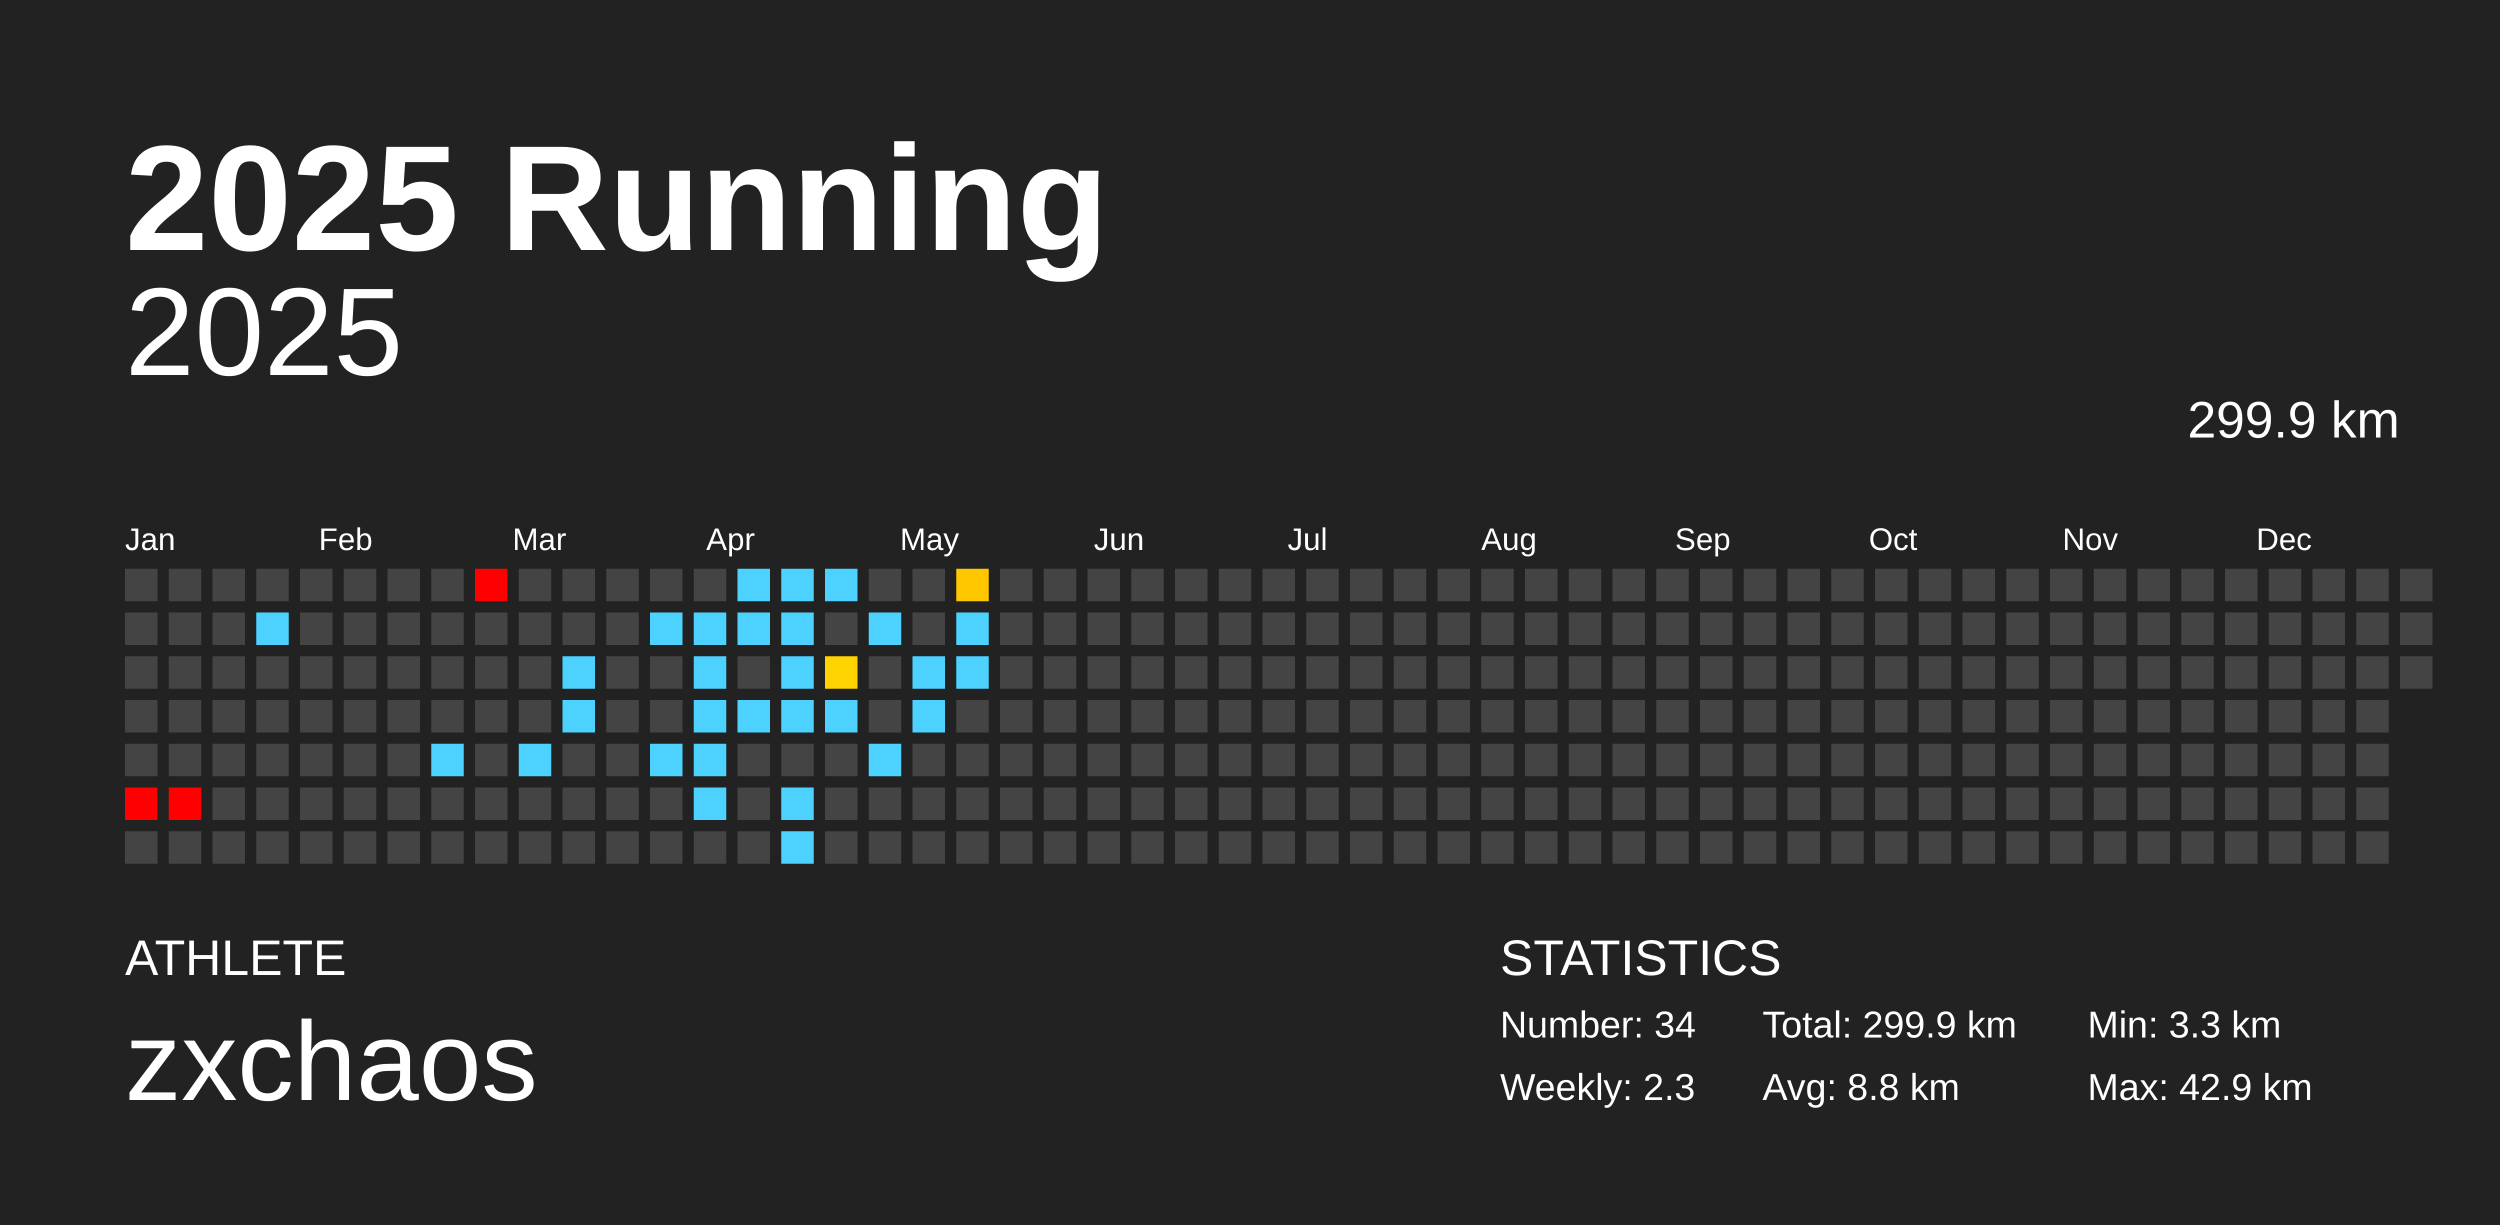
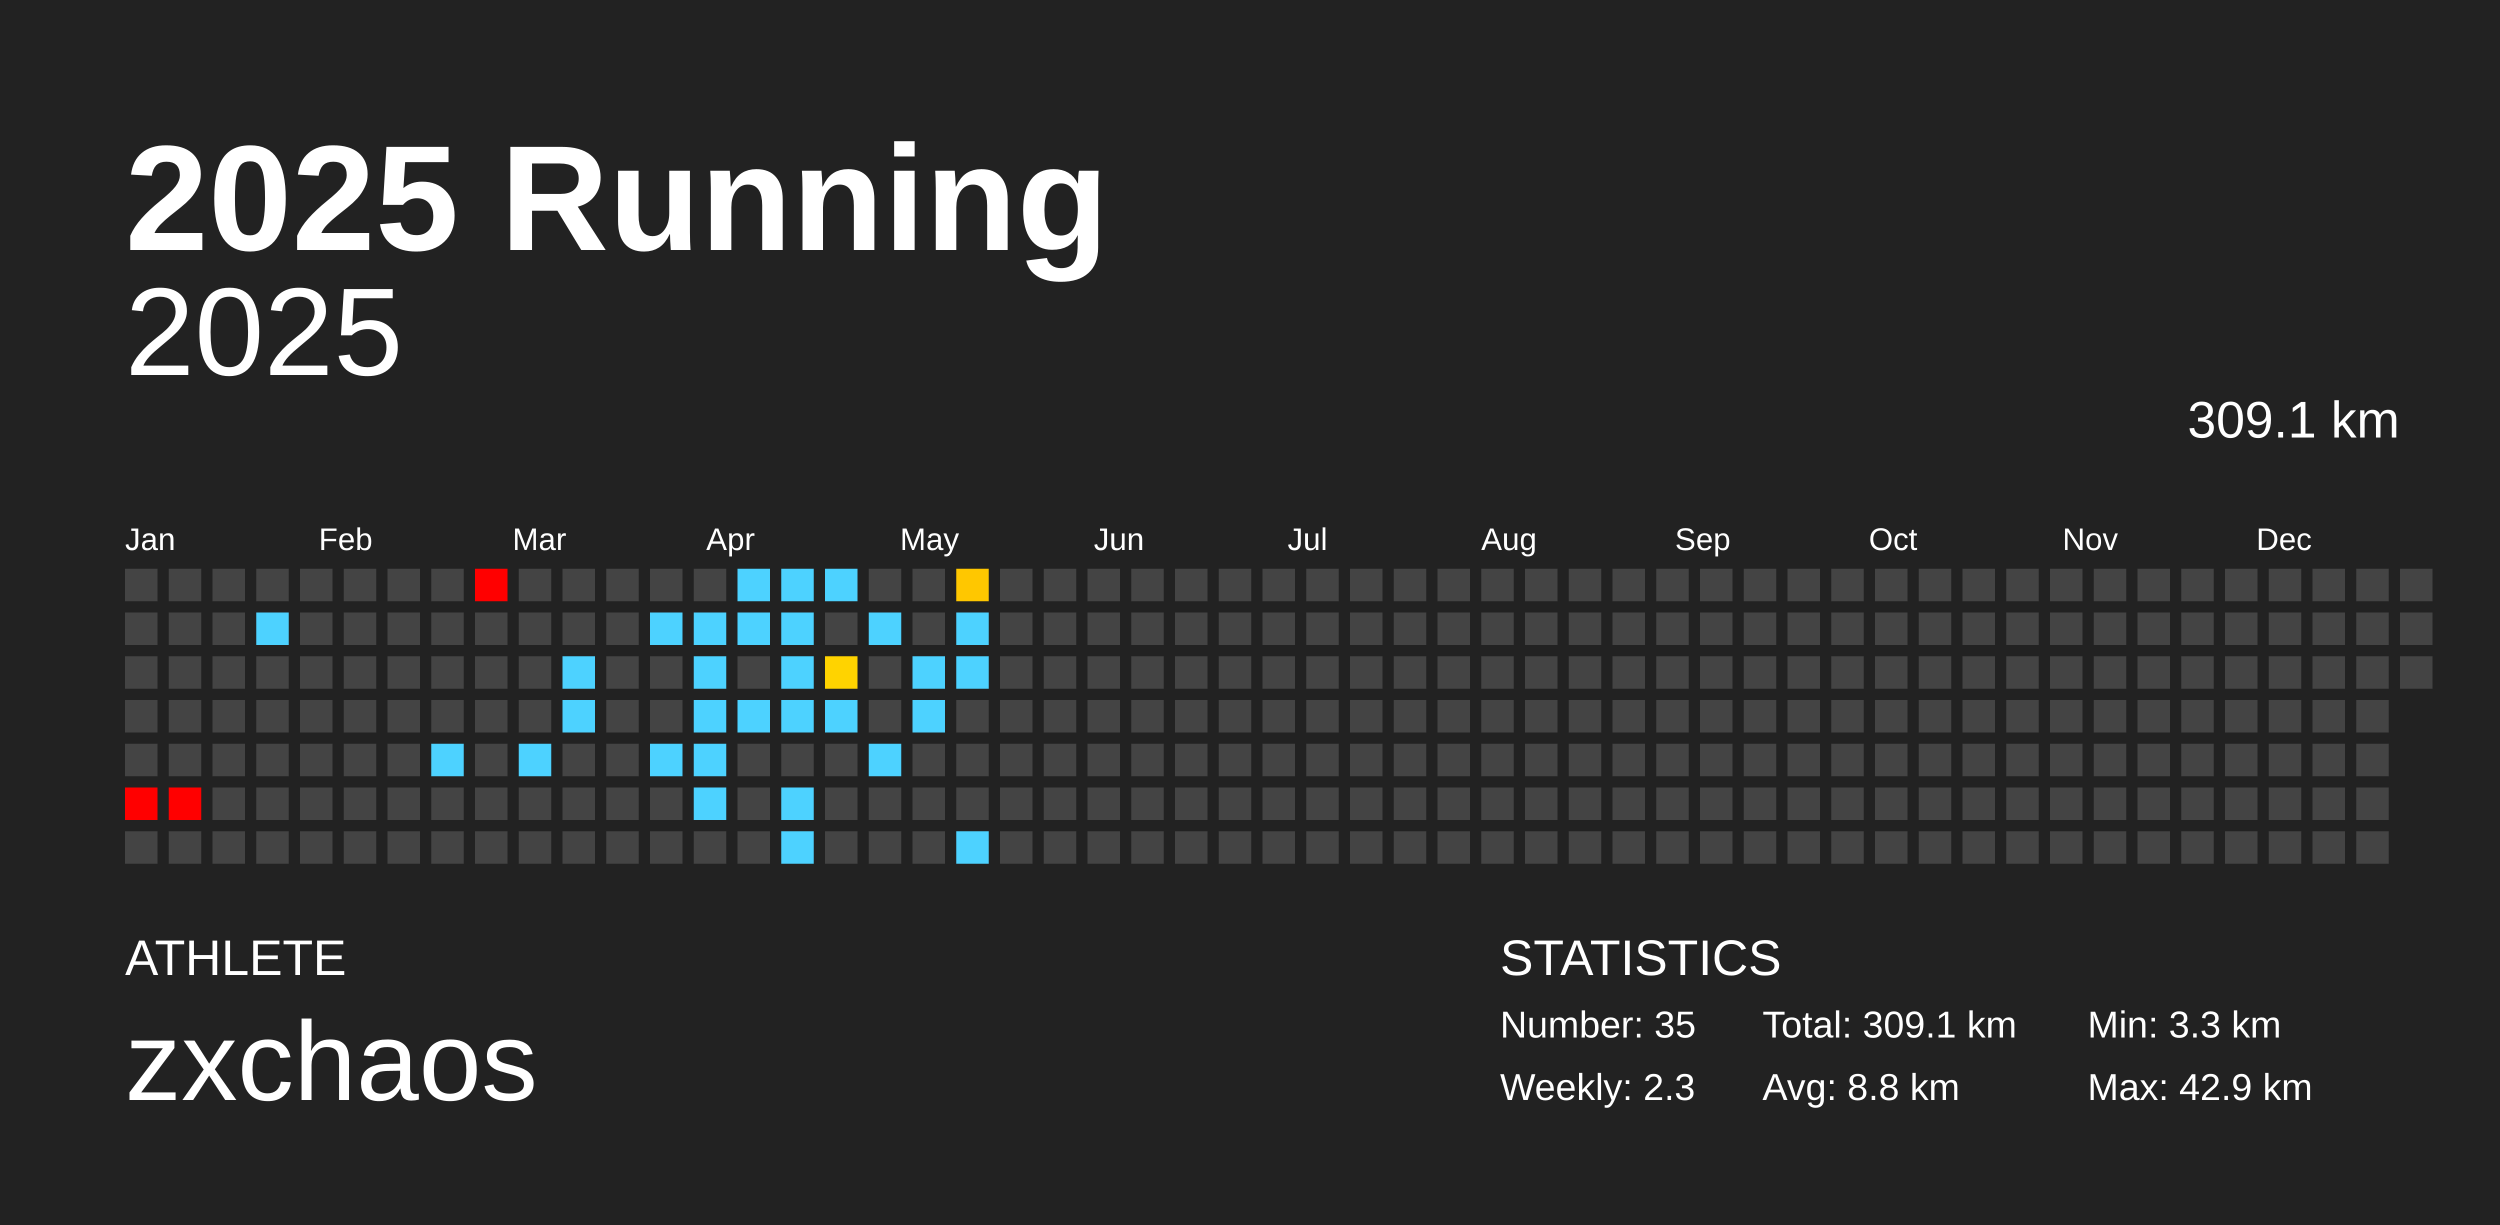
<svg xmlns="http://www.w3.org/2000/svg" baseProfile="full" height="98mm" version="1.1" viewBox="0,0,200,98" width="200mm">
  <defs />
  <rect fill="#222222" height="98" width="200" x="0" y="0" />
  <text fill="#FFFFFF" style="font-size:12px; font-family:Arial; font-weight:bold;" x="10" y="20">2025 Running</text>
  <text fill="#FFFFFF" style="font-size:4px; font-family:Arial" x="10" y="78">ATHLETE</text>
  <text fill="#FFFFFF" style="font-size:9px; font-family:Arial" x="10" y="88">zxchaos</text>
  <text fill="#FFFFFF" style="font-size:4px; font-family:Arial" x="120" y="78">STATISTICS</text>
-   <text fill="#FFFFFF" style="font-size:3px; font-family:Arial" x="120" y="83">Number: 34</text>
+   <text fill="#FFFFFF" style="font-size:3px; font-family:Arial" x="120" y="83">Number: 35</text>
  <text fill="#FFFFFF" style="font-size:3px; font-family:Arial" x="120" y="88">Weekly: 2.3</text>
-   <text fill="#FFFFFF" style="font-size:3px; font-family:Arial" x="141" y="83">Total: 299.9 km</text>
+   <text fill="#FFFFFF" style="font-size:3px; font-family:Arial" x="141" y="83">Total: 309.1 km</text>
  <text fill="#FFFFFF" style="font-size:3px; font-family:Arial" x="141" y="88">Avg: 8.8 km</text>
  <text fill="#FFFFFF" style="font-size:3px; font-family:Arial" x="167" y="83">Min: 3.3 km</text>
  <text fill="#FFFFFF" style="font-size:3px; font-family:Arial" x="167" y="88">Max: 42.9 km</text>
  <text alignment-baseline="hanging" fill="#FFFFFF" style="font-size:10.0px; font-family:Arial;" x="10" y="30">2025</text>
-   <text alignment-baseline="hanging" fill="#FFFFFF" style="font-size:4.125px; font-family:Arial;" x="175" y="35">299.9 km</text>
+   <text alignment-baseline="hanging" fill="#FFFFFF" style="font-size:4.125px; font-family:Arial;" x="175" y="35">309.1 km</text>
  <text fill="#FFFFFF" style="font-size:2.5px; font-family:Arial" x="10.0" y="44">Jan</text>
  <text fill="#FFFFFF" style="font-size:2.5px; font-family:Arial" x="25.5" y="44">Feb</text>
  <text fill="#FFFFFF" style="font-size:2.5px; font-family:Arial" x="41.0" y="44">Mar</text>
  <text fill="#FFFFFF" style="font-size:2.5px; font-family:Arial" x="56.5" y="44">Apr</text>
  <text fill="#FFFFFF" style="font-size:2.5px; font-family:Arial" x="72.0" y="44">May</text>
  <text fill="#FFFFFF" style="font-size:2.5px; font-family:Arial" x="87.5" y="44">Jun</text>
  <text fill="#FFFFFF" style="font-size:2.5px; font-family:Arial" x="103.0" y="44">Jul</text>
  <text fill="#FFFFFF" style="font-size:2.5px; font-family:Arial" x="118.5" y="44">Aug</text>
  <text fill="#FFFFFF" style="font-size:2.5px; font-family:Arial" x="134.0" y="44">Sep</text>
  <text fill="#FFFFFF" style="font-size:2.5px; font-family:Arial" x="149.5" y="44">Oct</text>
  <text fill="#FFFFFF" style="font-size:2.5px; font-family:Arial" x="165.0" y="44">Nov</text>
  <text fill="#FFFFFF" style="font-size:2.5px; font-family:Arial" x="180.5" y="44">Dec</text>
  <rect fill="#444444" height="2.6" width="2.6" x="10.0" y="45.5" />
  <rect fill="#444444" height="2.6" width="2.6" x="10.0" y="49.0" />
  <rect fill="#444444" height="2.6" width="2.6" x="10.0" y="52.5" />
  <rect fill="#444444" height="2.6" width="2.6" x="10.0" y="56.0" />
  <rect fill="#444444" height="2.6" width="2.6" x="10.0" y="59.5" />
  <rect fill="red" height="2.6" width="2.6" x="10.0" y="63.0" />
  <rect fill="#444444" height="2.6" width="2.6" x="10.0" y="66.5" />
  <rect fill="#444444" height="2.6" width="2.6" x="13.5" y="45.5" />
  <rect fill="#444444" height="2.6" width="2.6" x="13.5" y="49.0" />
  <rect fill="#444444" height="2.6" width="2.6" x="13.5" y="52.5" />
  <rect fill="#444444" height="2.6" width="2.6" x="13.5" y="56.0" />
  <rect fill="#444444" height="2.6" width="2.6" x="13.5" y="59.5" />
  <rect fill="red" height="2.6" width="2.6" x="13.5" y="63.0" />
  <rect fill="#444444" height="2.6" width="2.6" x="13.5" y="66.5" />
  <rect fill="#444444" height="2.6" width="2.6" x="17.0" y="45.5" />
  <rect fill="#444444" height="2.6" width="2.6" x="17.0" y="49.0" />
  <rect fill="#444444" height="2.6" width="2.6" x="17.0" y="52.5" />
  <rect fill="#444444" height="2.6" width="2.6" x="17.0" y="56.0" />
  <rect fill="#444444" height="2.6" width="2.6" x="17.0" y="59.5" />
  <rect fill="#444444" height="2.6" width="2.6" x="17.0" y="63.0" />
  <rect fill="#444444" height="2.6" width="2.6" x="17.0" y="66.5" />
  <rect fill="#444444" height="2.6" width="2.6" x="20.5" y="45.5" />
  <rect fill="#4dd2ff" height="2.6" width="2.6" x="20.5" y="49.0" />
  <rect fill="#444444" height="2.6" width="2.6" x="20.5" y="52.5" />
  <rect fill="#444444" height="2.6" width="2.6" x="20.5" y="56.0" />
  <rect fill="#444444" height="2.6" width="2.6" x="20.5" y="59.5" />
  <rect fill="#444444" height="2.6" width="2.6" x="20.5" y="63.0" />
  <rect fill="#444444" height="2.6" width="2.6" x="20.5" y="66.5" />
  <rect fill="#444444" height="2.6" width="2.6" x="24.0" y="45.5" />
  <rect fill="#444444" height="2.6" width="2.6" x="24.0" y="49.0" />
  <rect fill="#444444" height="2.6" width="2.6" x="24.0" y="52.5" />
  <rect fill="#444444" height="2.6" width="2.6" x="24.0" y="56.0" />
  <rect fill="#444444" height="2.6" width="2.6" x="24.0" y="59.5" />
  <rect fill="#444444" height="2.6" width="2.6" x="24.0" y="63.0" />
  <rect fill="#444444" height="2.6" width="2.6" x="24.0" y="66.5" />
  <rect fill="#444444" height="2.6" width="2.6" x="27.5" y="45.5" />
  <rect fill="#444444" height="2.6" width="2.6" x="27.5" y="49.0" />
  <rect fill="#444444" height="2.6" width="2.6" x="27.5" y="52.5" />
  <rect fill="#444444" height="2.6" width="2.6" x="27.5" y="56.0" />
  <rect fill="#444444" height="2.6" width="2.6" x="27.5" y="59.5" />
  <rect fill="#444444" height="2.6" width="2.6" x="27.5" y="63.0" />
  <rect fill="#444444" height="2.6" width="2.6" x="27.5" y="66.5" />
  <rect fill="#444444" height="2.6" width="2.6" x="31.0" y="45.5" />
  <rect fill="#444444" height="2.6" width="2.6" x="31.0" y="49.0" />
  <rect fill="#444444" height="2.6" width="2.6" x="31.0" y="52.5" />
  <rect fill="#444444" height="2.6" width="2.6" x="31.0" y="56.0" />
  <rect fill="#444444" height="2.6" width="2.6" x="31.0" y="59.5" />
  <rect fill="#444444" height="2.6" width="2.6" x="31.0" y="63.0" />
  <rect fill="#444444" height="2.6" width="2.6" x="31.0" y="66.5" />
  <rect fill="#444444" height="2.6" width="2.6" x="34.5" y="45.5" />
  <rect fill="#444444" height="2.6" width="2.6" x="34.5" y="49.0" />
  <rect fill="#444444" height="2.6" width="2.6" x="34.5" y="52.5" />
  <rect fill="#444444" height="2.6" width="2.6" x="34.5" y="56.0" />
  <rect fill="#4dd2ff" height="2.6" width="2.6" x="34.5" y="59.5" />
  <rect fill="#444444" height="2.6" width="2.6" x="34.5" y="63.0" />
  <rect fill="#444444" height="2.6" width="2.6" x="34.5" y="66.5" />
  <rect fill="red" height="2.6" width="2.6" x="38.0" y="45.5" />
  <rect fill="#444444" height="2.6" width="2.6" x="38.0" y="49.0" />
  <rect fill="#444444" height="2.6" width="2.6" x="38.0" y="52.5" />
  <rect fill="#444444" height="2.6" width="2.6" x="38.0" y="56.0" />
  <rect fill="#444444" height="2.6" width="2.6" x="38.0" y="59.5" />
  <rect fill="#444444" height="2.6" width="2.6" x="38.0" y="63.0" />
  <rect fill="#444444" height="2.6" width="2.6" x="38.0" y="66.5" />
  <rect fill="#444444" height="2.6" width="2.6" x="41.5" y="45.5" />
  <rect fill="#444444" height="2.6" width="2.6" x="41.5" y="49.0" />
  <rect fill="#444444" height="2.6" width="2.6" x="41.5" y="52.5" />
  <rect fill="#444444" height="2.6" width="2.6" x="41.5" y="56.0" />
  <rect fill="#4dd2ff" height="2.6" width="2.6" x="41.5" y="59.5" />
  <rect fill="#444444" height="2.6" width="2.6" x="41.5" y="63.0" />
  <rect fill="#444444" height="2.6" width="2.6" x="41.5" y="66.5" />
  <rect fill="#444444" height="2.6" width="2.6" x="45.0" y="45.5" />
  <rect fill="#444444" height="2.6" width="2.6" x="45.0" y="49.0" />
  <rect fill="#4dd2ff" height="2.6" width="2.6" x="45.0" y="52.5" />
  <rect fill="#4dd2ff" height="2.6" width="2.6" x="45.0" y="56.0" />
  <rect fill="#444444" height="2.6" width="2.6" x="45.0" y="59.5" />
  <rect fill="#444444" height="2.6" width="2.6" x="45.0" y="63.0" />
  <rect fill="#444444" height="2.6" width="2.6" x="45.0" y="66.5" />
  <rect fill="#444444" height="2.6" width="2.6" x="48.5" y="45.5" />
  <rect fill="#444444" height="2.6" width="2.6" x="48.5" y="49.0" />
  <rect fill="#444444" height="2.6" width="2.6" x="48.5" y="52.5" />
  <rect fill="#444444" height="2.6" width="2.6" x="48.5" y="56.0" />
  <rect fill="#444444" height="2.6" width="2.6" x="48.5" y="59.5" />
  <rect fill="#444444" height="2.6" width="2.6" x="48.5" y="63.0" />
  <rect fill="#444444" height="2.6" width="2.6" x="48.5" y="66.5" />
  <rect fill="#444444" height="2.6" width="2.6" x="52.0" y="45.5" />
  <rect fill="#4dd2ff" height="2.6" width="2.6" x="52.0" y="49.0" />
  <rect fill="#444444" height="2.6" width="2.6" x="52.0" y="52.5" />
  <rect fill="#444444" height="2.6" width="2.6" x="52.0" y="56.0" />
  <rect fill="#4dd2ff" height="2.6" width="2.6" x="52.0" y="59.5" />
  <rect fill="#444444" height="2.6" width="2.6" x="52.0" y="63.0" />
  <rect fill="#444444" height="2.6" width="2.6" x="52.0" y="66.5" />
  <rect fill="#444444" height="2.6" width="2.6" x="55.5" y="45.5" />
  <rect fill="#4dd2ff" height="2.6" width="2.6" x="55.5" y="49.0" />
  <rect fill="#4dd2ff" height="2.6" width="2.6" x="55.5" y="52.5" />
  <rect fill="#4dd2ff" height="2.6" width="2.6" x="55.5" y="56.0" />
  <rect fill="#4dd2ff" height="2.6" width="2.6" x="55.5" y="59.5" />
  <rect fill="#4dd2ff" height="2.6" width="2.6" x="55.5" y="63.0" />
  <rect fill="#444444" height="2.6" width="2.6" x="55.5" y="66.5" />
  <rect fill="#4dd2ff" height="2.6" width="2.6" x="59.0" y="45.5" />
  <rect fill="#4dd2ff" height="2.6" width="2.6" x="59.0" y="49.0" />
  <rect fill="#444444" height="2.6" width="2.6" x="59.0" y="52.5" />
  <rect fill="#4dd2ff" height="2.6" width="2.6" x="59.0" y="56.0" />
  <rect fill="#444444" height="2.6" width="2.6" x="59.0" y="59.5" />
  <rect fill="#444444" height="2.6" width="2.6" x="59.0" y="63.0" />
  <rect fill="#444444" height="2.6" width="2.6" x="59.0" y="66.5" />
  <rect fill="#4dd2ff" height="2.6" width="2.6" x="62.5" y="45.5" />
  <rect fill="#4dd2ff" height="2.6" width="2.6" x="62.5" y="49.0" />
  <rect fill="#4dd2ff" height="2.6" width="2.6" x="62.5" y="52.5" />
  <rect fill="#4dd2ff" height="2.6" width="2.6" x="62.5" y="56.0" />
  <rect fill="#444444" height="2.6" width="2.6" x="62.5" y="59.5" />
  <rect fill="#4dd2ff" height="2.6" width="2.6" x="62.5" y="63.0" />
  <rect fill="#4dd2ff" height="2.6" width="2.6" x="62.5" y="66.5" />
  <rect fill="#4dd2ff" height="2.6" width="2.6" x="66.0" y="45.5" />
  <rect fill="#444444" height="2.6" width="2.6" x="66.0" y="49.0" />
  <rect fill="#ffd300" height="2.6" width="2.6" x="66.0" y="52.5" />
  <rect fill="#4dd2ff" height="2.6" width="2.6" x="66.0" y="56.0" />
  <rect fill="#444444" height="2.6" width="2.6" x="66.0" y="59.5" />
  <rect fill="#444444" height="2.6" width="2.6" x="66.0" y="63.0" />
  <rect fill="#444444" height="2.6" width="2.6" x="66.0" y="66.5" />
  <rect fill="#444444" height="2.6" width="2.6" x="69.5" y="45.5" />
  <rect fill="#4dd2ff" height="2.6" width="2.6" x="69.5" y="49.0" />
  <rect fill="#444444" height="2.6" width="2.6" x="69.5" y="52.5" />
  <rect fill="#444444" height="2.6" width="2.6" x="69.5" y="56.0" />
  <rect fill="#4dd2ff" height="2.6" width="2.6" x="69.5" y="59.5" />
  <rect fill="#444444" height="2.6" width="2.6" x="69.5" y="63.0" />
  <rect fill="#444444" height="2.6" width="2.6" x="69.5" y="66.5" />
  <rect fill="#444444" height="2.6" width="2.6" x="73.0" y="45.5" />
  <rect fill="#444444" height="2.6" width="2.6" x="73.0" y="49.0" />
  <rect fill="#4dd2ff" height="2.6" width="2.6" x="73.0" y="52.5" />
  <rect fill="#4dd2ff" height="2.6" width="2.6" x="73.0" y="56.0" />
  <rect fill="#444444" height="2.6" width="2.6" x="73.0" y="59.5" />
  <rect fill="#444444" height="2.6" width="2.6" x="73.0" y="63.0" />
  <rect fill="#444444" height="2.6" width="2.6" x="73.0" y="66.5" />
  <rect fill="#ffc700" height="2.6" width="2.6" x="76.5" y="45.5" />
  <rect fill="#4dd2ff" height="2.6" width="2.6" x="76.5" y="49.0" />
  <rect fill="#4dd2ff" height="2.6" width="2.6" x="76.5" y="52.5" />
  <rect fill="#444444" height="2.6" width="2.6" x="76.5" y="56.0" />
  <rect fill="#444444" height="2.6" width="2.6" x="76.5" y="59.5" />
  <rect fill="#444444" height="2.6" width="2.6" x="76.5" y="63.0" />
-   <rect fill="#444444" height="2.6" width="2.6" x="76.5" y="66.5" />
+   <rect fill="#4dd2ff" height="2.6" width="2.6" x="76.5" y="66.5" />
  <rect fill="#444444" height="2.6" width="2.6" x="80.0" y="45.5" />
  <rect fill="#444444" height="2.6" width="2.6" x="80.0" y="49.0" />
  <rect fill="#444444" height="2.6" width="2.6" x="80.0" y="52.5" />
  <rect fill="#444444" height="2.6" width="2.6" x="80.0" y="56.0" />
  <rect fill="#444444" height="2.6" width="2.6" x="80.0" y="59.5" />
  <rect fill="#444444" height="2.6" width="2.6" x="80.0" y="63.0" />
  <rect fill="#444444" height="2.6" width="2.6" x="80.0" y="66.5" />
  <rect fill="#444444" height="2.6" width="2.6" x="83.5" y="45.5" />
  <rect fill="#444444" height="2.6" width="2.6" x="83.5" y="49.0" />
  <rect fill="#444444" height="2.6" width="2.6" x="83.5" y="52.5" />
  <rect fill="#444444" height="2.6" width="2.6" x="83.5" y="56.0" />
  <rect fill="#444444" height="2.6" width="2.6" x="83.5" y="59.5" />
  <rect fill="#444444" height="2.6" width="2.6" x="83.5" y="63.0" />
  <rect fill="#444444" height="2.6" width="2.6" x="83.5" y="66.5" />
  <rect fill="#444444" height="2.6" width="2.6" x="87.0" y="45.5" />
  <rect fill="#444444" height="2.6" width="2.6" x="87.0" y="49.0" />
  <rect fill="#444444" height="2.6" width="2.6" x="87.0" y="52.5" />
  <rect fill="#444444" height="2.6" width="2.6" x="87.0" y="56.0" />
  <rect fill="#444444" height="2.6" width="2.6" x="87.0" y="59.5" />
  <rect fill="#444444" height="2.6" width="2.6" x="87.0" y="63.0" />
  <rect fill="#444444" height="2.6" width="2.6" x="87.0" y="66.5" />
  <rect fill="#444444" height="2.6" width="2.6" x="90.5" y="45.5" />
  <rect fill="#444444" height="2.6" width="2.6" x="90.5" y="49.0" />
  <rect fill="#444444" height="2.6" width="2.6" x="90.5" y="52.5" />
  <rect fill="#444444" height="2.6" width="2.6" x="90.5" y="56.0" />
  <rect fill="#444444" height="2.6" width="2.6" x="90.5" y="59.5" />
  <rect fill="#444444" height="2.6" width="2.6" x="90.5" y="63.0" />
  <rect fill="#444444" height="2.6" width="2.6" x="90.5" y="66.5" />
  <rect fill="#444444" height="2.6" width="2.6" x="94.0" y="45.5" />
  <rect fill="#444444" height="2.6" width="2.6" x="94.0" y="49.0" />
  <rect fill="#444444" height="2.6" width="2.6" x="94.0" y="52.5" />
  <rect fill="#444444" height="2.6" width="2.6" x="94.0" y="56.0" />
  <rect fill="#444444" height="2.6" width="2.6" x="94.0" y="59.5" />
  <rect fill="#444444" height="2.6" width="2.6" x="94.0" y="63.0" />
  <rect fill="#444444" height="2.6" width="2.6" x="94.0" y="66.5" />
  <rect fill="#444444" height="2.6" width="2.6" x="97.5" y="45.5" />
  <rect fill="#444444" height="2.6" width="2.6" x="97.5" y="49.0" />
  <rect fill="#444444" height="2.6" width="2.6" x="97.5" y="52.5" />
  <rect fill="#444444" height="2.6" width="2.6" x="97.5" y="56.0" />
  <rect fill="#444444" height="2.6" width="2.6" x="97.5" y="59.5" />
  <rect fill="#444444" height="2.6" width="2.6" x="97.5" y="63.0" />
  <rect fill="#444444" height="2.6" width="2.6" x="97.5" y="66.5" />
  <rect fill="#444444" height="2.6" width="2.6" x="101.0" y="45.5" />
  <rect fill="#444444" height="2.6" width="2.6" x="101.0" y="49.0" />
  <rect fill="#444444" height="2.6" width="2.6" x="101.0" y="52.5" />
  <rect fill="#444444" height="2.6" width="2.6" x="101.0" y="56.0" />
  <rect fill="#444444" height="2.6" width="2.6" x="101.0" y="59.5" />
  <rect fill="#444444" height="2.6" width="2.6" x="101.0" y="63.0" />
  <rect fill="#444444" height="2.6" width="2.6" x="101.0" y="66.5" />
  <rect fill="#444444" height="2.6" width="2.6" x="104.5" y="45.5" />
  <rect fill="#444444" height="2.6" width="2.6" x="104.5" y="49.0" />
  <rect fill="#444444" height="2.6" width="2.6" x="104.5" y="52.5" />
  <rect fill="#444444" height="2.6" width="2.6" x="104.5" y="56.0" />
  <rect fill="#444444" height="2.6" width="2.6" x="104.5" y="59.5" />
  <rect fill="#444444" height="2.6" width="2.6" x="104.5" y="63.0" />
  <rect fill="#444444" height="2.6" width="2.6" x="104.5" y="66.5" />
  <rect fill="#444444" height="2.6" width="2.6" x="108.0" y="45.5" />
  <rect fill="#444444" height="2.6" width="2.6" x="108.0" y="49.0" />
  <rect fill="#444444" height="2.6" width="2.6" x="108.0" y="52.5" />
  <rect fill="#444444" height="2.6" width="2.6" x="108.0" y="56.0" />
  <rect fill="#444444" height="2.6" width="2.6" x="108.0" y="59.5" />
  <rect fill="#444444" height="2.6" width="2.6" x="108.0" y="63.0" />
  <rect fill="#444444" height="2.6" width="2.6" x="108.0" y="66.5" />
  <rect fill="#444444" height="2.6" width="2.6" x="111.5" y="45.5" />
  <rect fill="#444444" height="2.6" width="2.6" x="111.5" y="49.0" />
  <rect fill="#444444" height="2.6" width="2.6" x="111.5" y="52.5" />
  <rect fill="#444444" height="2.6" width="2.6" x="111.5" y="56.0" />
  <rect fill="#444444" height="2.6" width="2.6" x="111.5" y="59.5" />
  <rect fill="#444444" height="2.6" width="2.6" x="111.5" y="63.0" />
  <rect fill="#444444" height="2.6" width="2.6" x="111.5" y="66.5" />
  <rect fill="#444444" height="2.6" width="2.6" x="115.0" y="45.5" />
  <rect fill="#444444" height="2.6" width="2.6" x="115.0" y="49.0" />
  <rect fill="#444444" height="2.6" width="2.6" x="115.0" y="52.5" />
  <rect fill="#444444" height="2.6" width="2.6" x="115.0" y="56.0" />
  <rect fill="#444444" height="2.6" width="2.6" x="115.0" y="59.5" />
  <rect fill="#444444" height="2.6" width="2.6" x="115.0" y="63.0" />
  <rect fill="#444444" height="2.6" width="2.6" x="115.0" y="66.5" />
  <rect fill="#444444" height="2.6" width="2.6" x="118.5" y="45.5" />
  <rect fill="#444444" height="2.6" width="2.6" x="118.5" y="49.0" />
  <rect fill="#444444" height="2.6" width="2.6" x="118.5" y="52.5" />
  <rect fill="#444444" height="2.6" width="2.6" x="118.5" y="56.0" />
  <rect fill="#444444" height="2.6" width="2.6" x="118.5" y="59.5" />
  <rect fill="#444444" height="2.6" width="2.6" x="118.5" y="63.0" />
  <rect fill="#444444" height="2.6" width="2.6" x="118.5" y="66.5" />
  <rect fill="#444444" height="2.6" width="2.6" x="122.0" y="45.5" />
  <rect fill="#444444" height="2.6" width="2.6" x="122.0" y="49.0" />
  <rect fill="#444444" height="2.6" width="2.6" x="122.0" y="52.5" />
  <rect fill="#444444" height="2.6" width="2.6" x="122.0" y="56.0" />
  <rect fill="#444444" height="2.6" width="2.6" x="122.0" y="59.5" />
  <rect fill="#444444" height="2.6" width="2.6" x="122.0" y="63.0" />
  <rect fill="#444444" height="2.6" width="2.6" x="122.0" y="66.5" />
  <rect fill="#444444" height="2.6" width="2.6" x="125.5" y="45.5" />
  <rect fill="#444444" height="2.6" width="2.6" x="125.5" y="49.0" />
  <rect fill="#444444" height="2.6" width="2.6" x="125.5" y="52.5" />
  <rect fill="#444444" height="2.6" width="2.6" x="125.5" y="56.0" />
  <rect fill="#444444" height="2.6" width="2.6" x="125.5" y="59.5" />
  <rect fill="#444444" height="2.6" width="2.6" x="125.5" y="63.0" />
  <rect fill="#444444" height="2.6" width="2.6" x="125.5" y="66.5" />
  <rect fill="#444444" height="2.6" width="2.6" x="129.0" y="45.5" />
  <rect fill="#444444" height="2.6" width="2.6" x="129.0" y="49.0" />
  <rect fill="#444444" height="2.6" width="2.6" x="129.0" y="52.5" />
  <rect fill="#444444" height="2.6" width="2.6" x="129.0" y="56.0" />
  <rect fill="#444444" height="2.6" width="2.6" x="129.0" y="59.5" />
  <rect fill="#444444" height="2.6" width="2.6" x="129.0" y="63.0" />
  <rect fill="#444444" height="2.6" width="2.6" x="129.0" y="66.5" />
  <rect fill="#444444" height="2.6" width="2.6" x="132.5" y="45.5" />
  <rect fill="#444444" height="2.6" width="2.6" x="132.5" y="49.0" />
  <rect fill="#444444" height="2.6" width="2.6" x="132.5" y="52.5" />
  <rect fill="#444444" height="2.6" width="2.6" x="132.5" y="56.0" />
  <rect fill="#444444" height="2.6" width="2.6" x="132.5" y="59.5" />
  <rect fill="#444444" height="2.6" width="2.6" x="132.5" y="63.0" />
  <rect fill="#444444" height="2.6" width="2.6" x="132.5" y="66.5" />
  <rect fill="#444444" height="2.6" width="2.6" x="136.0" y="45.5" />
  <rect fill="#444444" height="2.6" width="2.6" x="136.0" y="49.0" />
  <rect fill="#444444" height="2.6" width="2.6" x="136.0" y="52.5" />
  <rect fill="#444444" height="2.6" width="2.6" x="136.0" y="56.0" />
  <rect fill="#444444" height="2.6" width="2.6" x="136.0" y="59.5" />
  <rect fill="#444444" height="2.6" width="2.6" x="136.0" y="63.0" />
  <rect fill="#444444" height="2.6" width="2.6" x="136.0" y="66.5" />
  <rect fill="#444444" height="2.6" width="2.6" x="139.5" y="45.5" />
  <rect fill="#444444" height="2.6" width="2.6" x="139.5" y="49.0" />
  <rect fill="#444444" height="2.6" width="2.6" x="139.5" y="52.5" />
  <rect fill="#444444" height="2.6" width="2.6" x="139.5" y="56.0" />
  <rect fill="#444444" height="2.6" width="2.6" x="139.5" y="59.5" />
  <rect fill="#444444" height="2.6" width="2.6" x="139.5" y="63.0" />
  <rect fill="#444444" height="2.6" width="2.6" x="139.5" y="66.5" />
  <rect fill="#444444" height="2.6" width="2.6" x="143.0" y="45.5" />
  <rect fill="#444444" height="2.6" width="2.6" x="143.0" y="49.0" />
  <rect fill="#444444" height="2.6" width="2.6" x="143.0" y="52.5" />
  <rect fill="#444444" height="2.6" width="2.6" x="143.0" y="56.0" />
  <rect fill="#444444" height="2.6" width="2.6" x="143.0" y="59.5" />
  <rect fill="#444444" height="2.6" width="2.6" x="143.0" y="63.0" />
  <rect fill="#444444" height="2.6" width="2.6" x="143.0" y="66.5" />
  <rect fill="#444444" height="2.6" width="2.6" x="146.5" y="45.5" />
  <rect fill="#444444" height="2.6" width="2.6" x="146.5" y="49.0" />
  <rect fill="#444444" height="2.6" width="2.6" x="146.5" y="52.5" />
  <rect fill="#444444" height="2.6" width="2.6" x="146.5" y="56.0" />
  <rect fill="#444444" height="2.6" width="2.6" x="146.5" y="59.5" />
  <rect fill="#444444" height="2.6" width="2.6" x="146.5" y="63.0" />
  <rect fill="#444444" height="2.6" width="2.6" x="146.5" y="66.5" />
  <rect fill="#444444" height="2.6" width="2.6" x="150.0" y="45.5" />
  <rect fill="#444444" height="2.6" width="2.6" x="150.0" y="49.0" />
  <rect fill="#444444" height="2.6" width="2.6" x="150.0" y="52.5" />
  <rect fill="#444444" height="2.6" width="2.6" x="150.0" y="56.0" />
  <rect fill="#444444" height="2.6" width="2.6" x="150.0" y="59.5" />
  <rect fill="#444444" height="2.6" width="2.6" x="150.0" y="63.0" />
  <rect fill="#444444" height="2.6" width="2.6" x="150.0" y="66.5" />
  <rect fill="#444444" height="2.6" width="2.6" x="153.5" y="45.5" />
  <rect fill="#444444" height="2.6" width="2.6" x="153.5" y="49.0" />
  <rect fill="#444444" height="2.6" width="2.6" x="153.5" y="52.5" />
  <rect fill="#444444" height="2.6" width="2.6" x="153.5" y="56.0" />
  <rect fill="#444444" height="2.6" width="2.6" x="153.5" y="59.5" />
  <rect fill="#444444" height="2.6" width="2.6" x="153.5" y="63.0" />
  <rect fill="#444444" height="2.6" width="2.6" x="153.5" y="66.5" />
  <rect fill="#444444" height="2.6" width="2.6" x="157.0" y="45.5" />
  <rect fill="#444444" height="2.6" width="2.6" x="157.0" y="49.0" />
  <rect fill="#444444" height="2.6" width="2.6" x="157.0" y="52.5" />
  <rect fill="#444444" height="2.6" width="2.6" x="157.0" y="56.0" />
  <rect fill="#444444" height="2.6" width="2.6" x="157.0" y="59.5" />
  <rect fill="#444444" height="2.6" width="2.6" x="157.0" y="63.0" />
  <rect fill="#444444" height="2.6" width="2.6" x="157.0" y="66.5" />
  <rect fill="#444444" height="2.6" width="2.6" x="160.5" y="45.5" />
  <rect fill="#444444" height="2.6" width="2.6" x="160.5" y="49.0" />
  <rect fill="#444444" height="2.6" width="2.6" x="160.5" y="52.5" />
  <rect fill="#444444" height="2.6" width="2.6" x="160.5" y="56.0" />
  <rect fill="#444444" height="2.6" width="2.6" x="160.5" y="59.5" />
  <rect fill="#444444" height="2.6" width="2.6" x="160.5" y="63.0" />
  <rect fill="#444444" height="2.6" width="2.6" x="160.5" y="66.5" />
  <rect fill="#444444" height="2.6" width="2.6" x="164.0" y="45.5" />
  <rect fill="#444444" height="2.6" width="2.6" x="164.0" y="49.0" />
  <rect fill="#444444" height="2.6" width="2.6" x="164.0" y="52.5" />
  <rect fill="#444444" height="2.6" width="2.6" x="164.0" y="56.0" />
  <rect fill="#444444" height="2.6" width="2.6" x="164.0" y="59.5" />
  <rect fill="#444444" height="2.6" width="2.6" x="164.0" y="63.0" />
  <rect fill="#444444" height="2.6" width="2.6" x="164.0" y="66.5" />
  <rect fill="#444444" height="2.6" width="2.6" x="167.5" y="45.5" />
  <rect fill="#444444" height="2.6" width="2.6" x="167.5" y="49.0" />
  <rect fill="#444444" height="2.6" width="2.6" x="167.5" y="52.5" />
  <rect fill="#444444" height="2.6" width="2.6" x="167.5" y="56.0" />
  <rect fill="#444444" height="2.6" width="2.6" x="167.5" y="59.5" />
  <rect fill="#444444" height="2.6" width="2.6" x="167.5" y="63.0" />
  <rect fill="#444444" height="2.6" width="2.6" x="167.5" y="66.5" />
  <rect fill="#444444" height="2.6" width="2.6" x="171.0" y="45.5" />
  <rect fill="#444444" height="2.6" width="2.6" x="171.0" y="49.0" />
  <rect fill="#444444" height="2.6" width="2.6" x="171.0" y="52.5" />
  <rect fill="#444444" height="2.6" width="2.6" x="171.0" y="56.0" />
  <rect fill="#444444" height="2.6" width="2.6" x="171.0" y="59.5" />
  <rect fill="#444444" height="2.6" width="2.6" x="171.0" y="63.0" />
  <rect fill="#444444" height="2.6" width="2.6" x="171.0" y="66.5" />
  <rect fill="#444444" height="2.6" width="2.6" x="174.5" y="45.5" />
  <rect fill="#444444" height="2.6" width="2.6" x="174.5" y="49.0" />
  <rect fill="#444444" height="2.6" width="2.6" x="174.5" y="52.5" />
  <rect fill="#444444" height="2.6" width="2.6" x="174.5" y="56.0" />
  <rect fill="#444444" height="2.6" width="2.6" x="174.5" y="59.5" />
  <rect fill="#444444" height="2.6" width="2.6" x="174.5" y="63.0" />
  <rect fill="#444444" height="2.6" width="2.6" x="174.5" y="66.5" />
  <rect fill="#444444" height="2.6" width="2.6" x="178.0" y="45.5" />
  <rect fill="#444444" height="2.6" width="2.6" x="178.0" y="49.0" />
  <rect fill="#444444" height="2.6" width="2.6" x="178.0" y="52.5" />
  <rect fill="#444444" height="2.6" width="2.6" x="178.0" y="56.0" />
  <rect fill="#444444" height="2.6" width="2.6" x="178.0" y="59.5" />
  <rect fill="#444444" height="2.6" width="2.6" x="178.0" y="63.0" />
  <rect fill="#444444" height="2.6" width="2.6" x="178.0" y="66.5" />
  <rect fill="#444444" height="2.6" width="2.6" x="181.5" y="45.5" />
  <rect fill="#444444" height="2.6" width="2.6" x="181.5" y="49.0" />
  <rect fill="#444444" height="2.6" width="2.6" x="181.5" y="52.5" />
  <rect fill="#444444" height="2.6" width="2.6" x="181.5" y="56.0" />
  <rect fill="#444444" height="2.6" width="2.6" x="181.5" y="59.5" />
  <rect fill="#444444" height="2.6" width="2.6" x="181.5" y="63.0" />
  <rect fill="#444444" height="2.6" width="2.6" x="181.5" y="66.5" />
  <rect fill="#444444" height="2.6" width="2.6" x="185.0" y="45.5" />
  <rect fill="#444444" height="2.6" width="2.6" x="185.0" y="49.0" />
  <rect fill="#444444" height="2.6" width="2.6" x="185.0" y="52.5" />
  <rect fill="#444444" height="2.6" width="2.6" x="185.0" y="56.0" />
  <rect fill="#444444" height="2.6" width="2.6" x="185.0" y="59.5" />
  <rect fill="#444444" height="2.6" width="2.6" x="185.0" y="63.0" />
  <rect fill="#444444" height="2.6" width="2.6" x="185.0" y="66.5" />
  <rect fill="#444444" height="2.6" width="2.6" x="188.5" y="45.5" />
  <rect fill="#444444" height="2.6" width="2.6" x="188.5" y="49.0" />
  <rect fill="#444444" height="2.6" width="2.6" x="188.5" y="52.5" />
  <rect fill="#444444" height="2.6" width="2.6" x="188.5" y="56.0" />
  <rect fill="#444444" height="2.6" width="2.6" x="188.5" y="59.5" />
  <rect fill="#444444" height="2.6" width="2.6" x="188.5" y="63.0" />
  <rect fill="#444444" height="2.6" width="2.6" x="188.5" y="66.5" />
  <rect fill="#444444" height="2.6" width="2.6" x="192.0" y="45.5" />
  <rect fill="#444444" height="2.6" width="2.6" x="192.0" y="49.0" />
  <rect fill="#444444" height="2.6" width="2.6" x="192.0" y="52.5" />
</svg>
